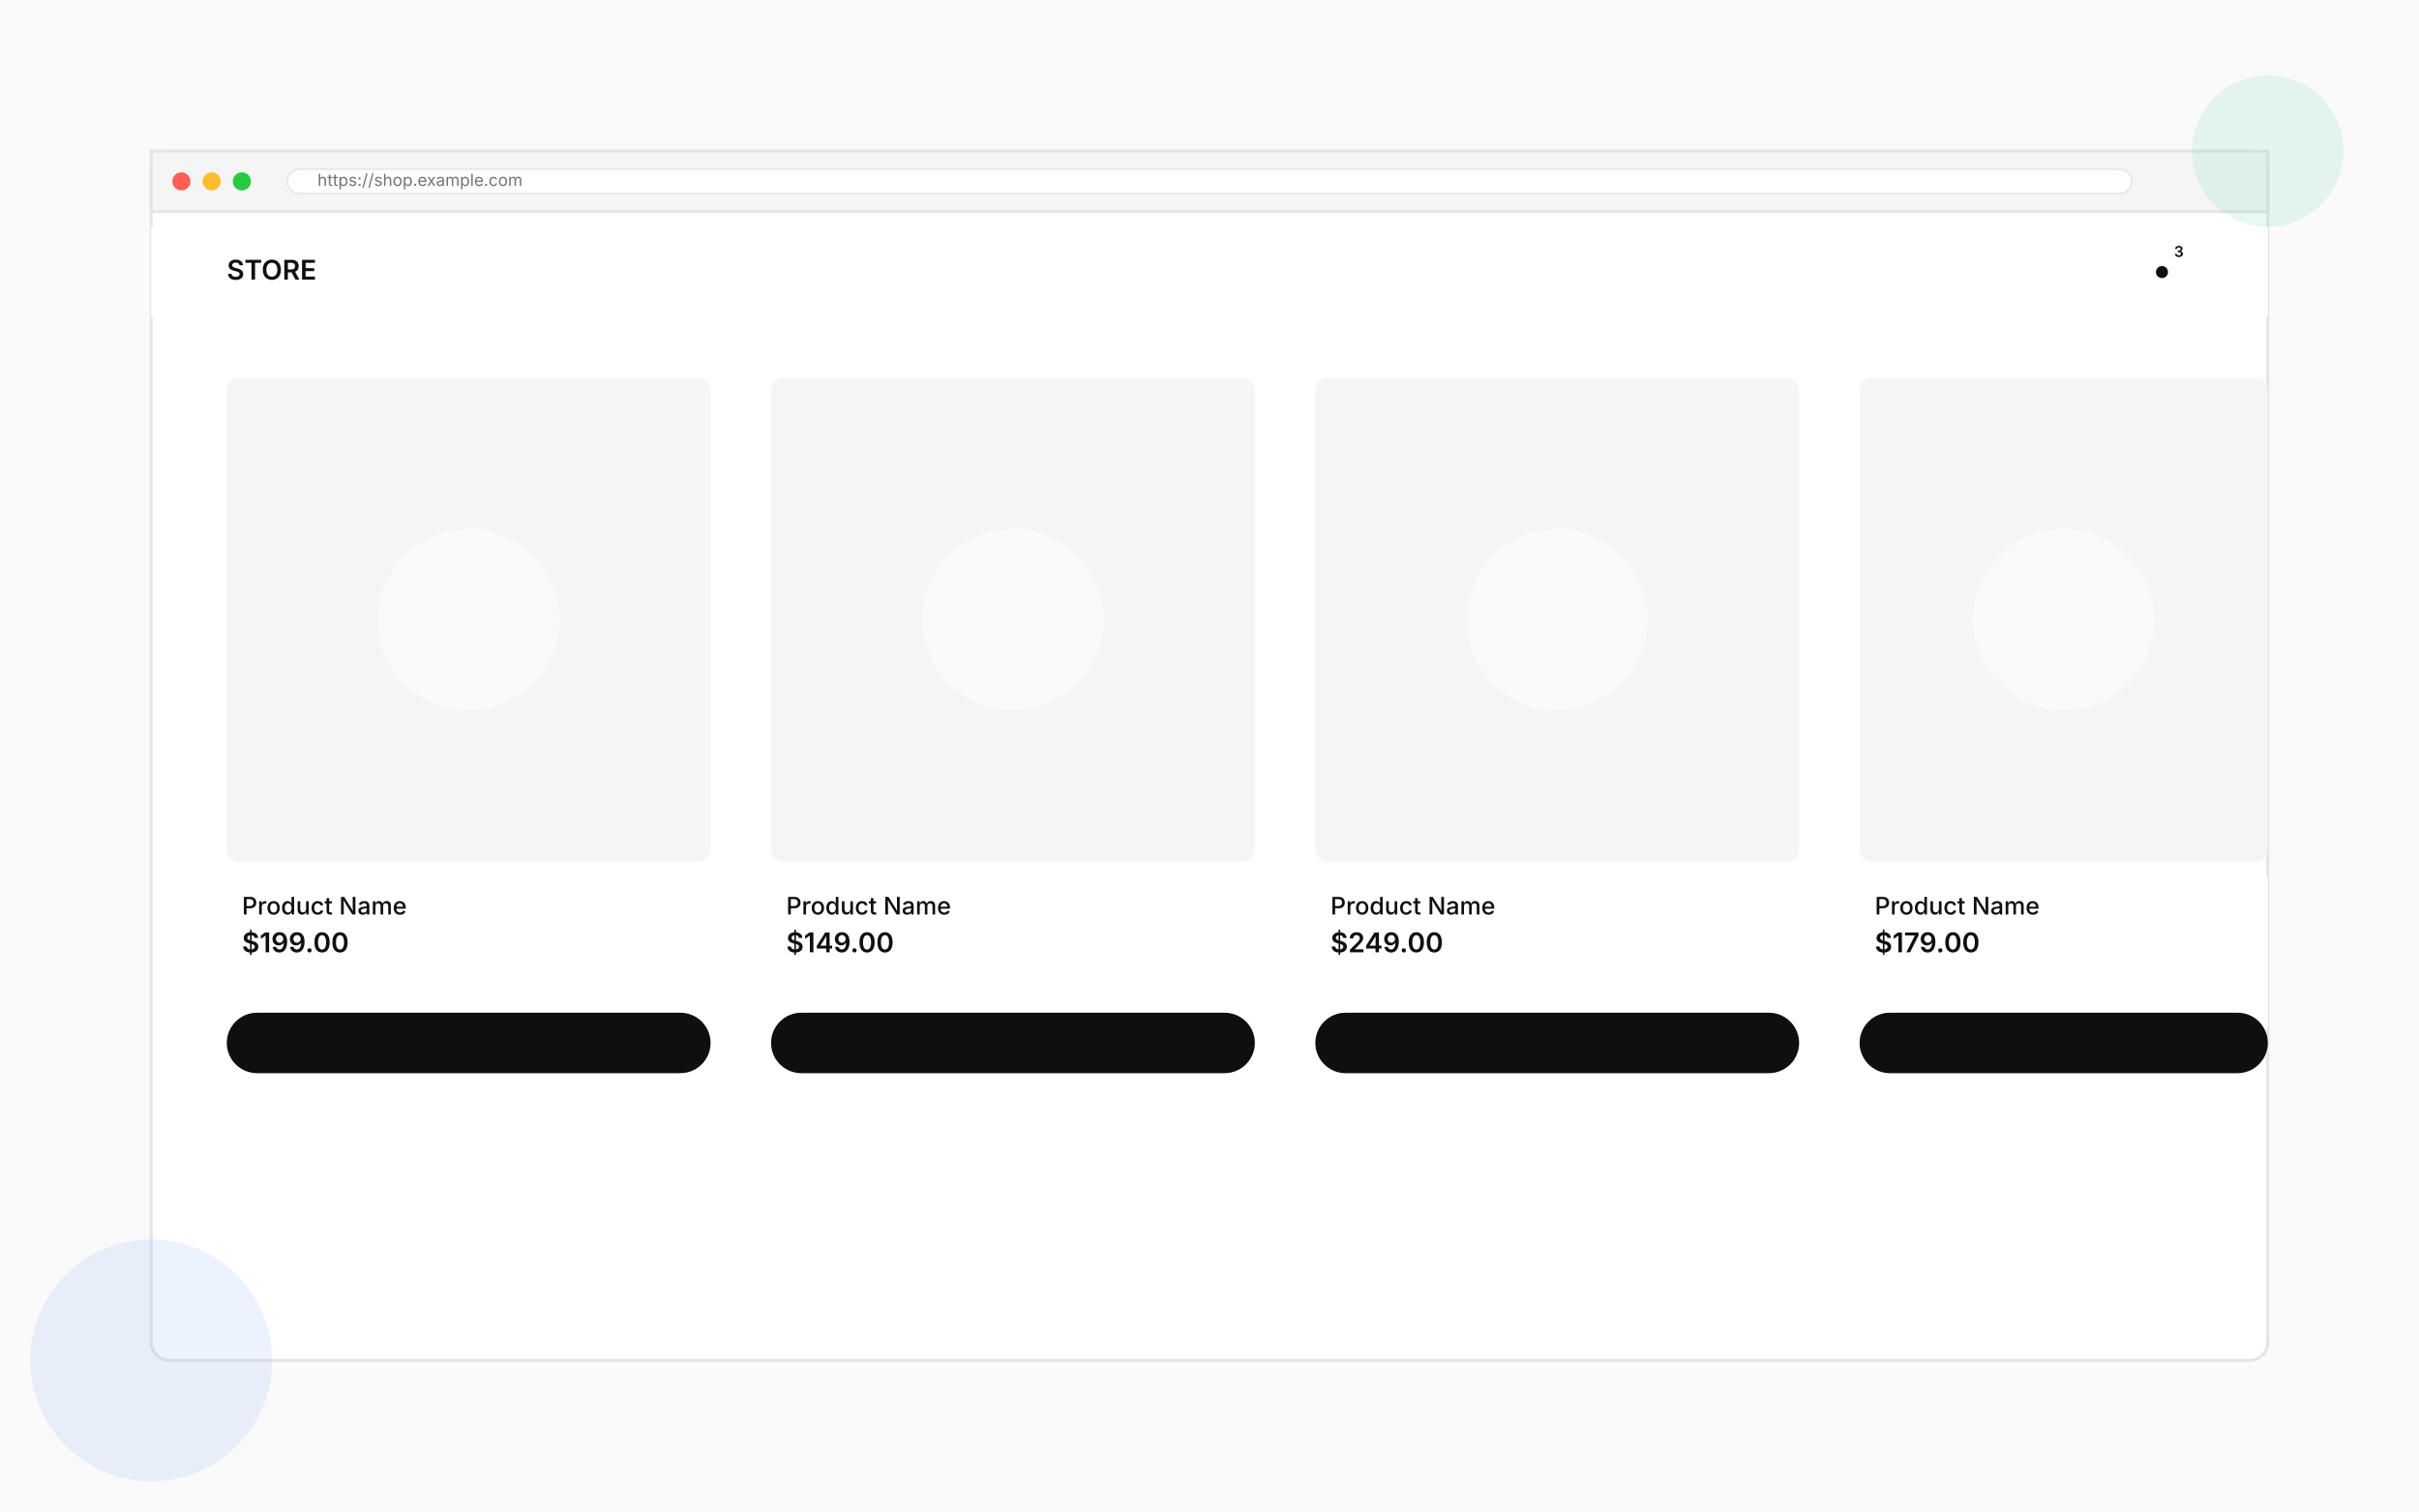
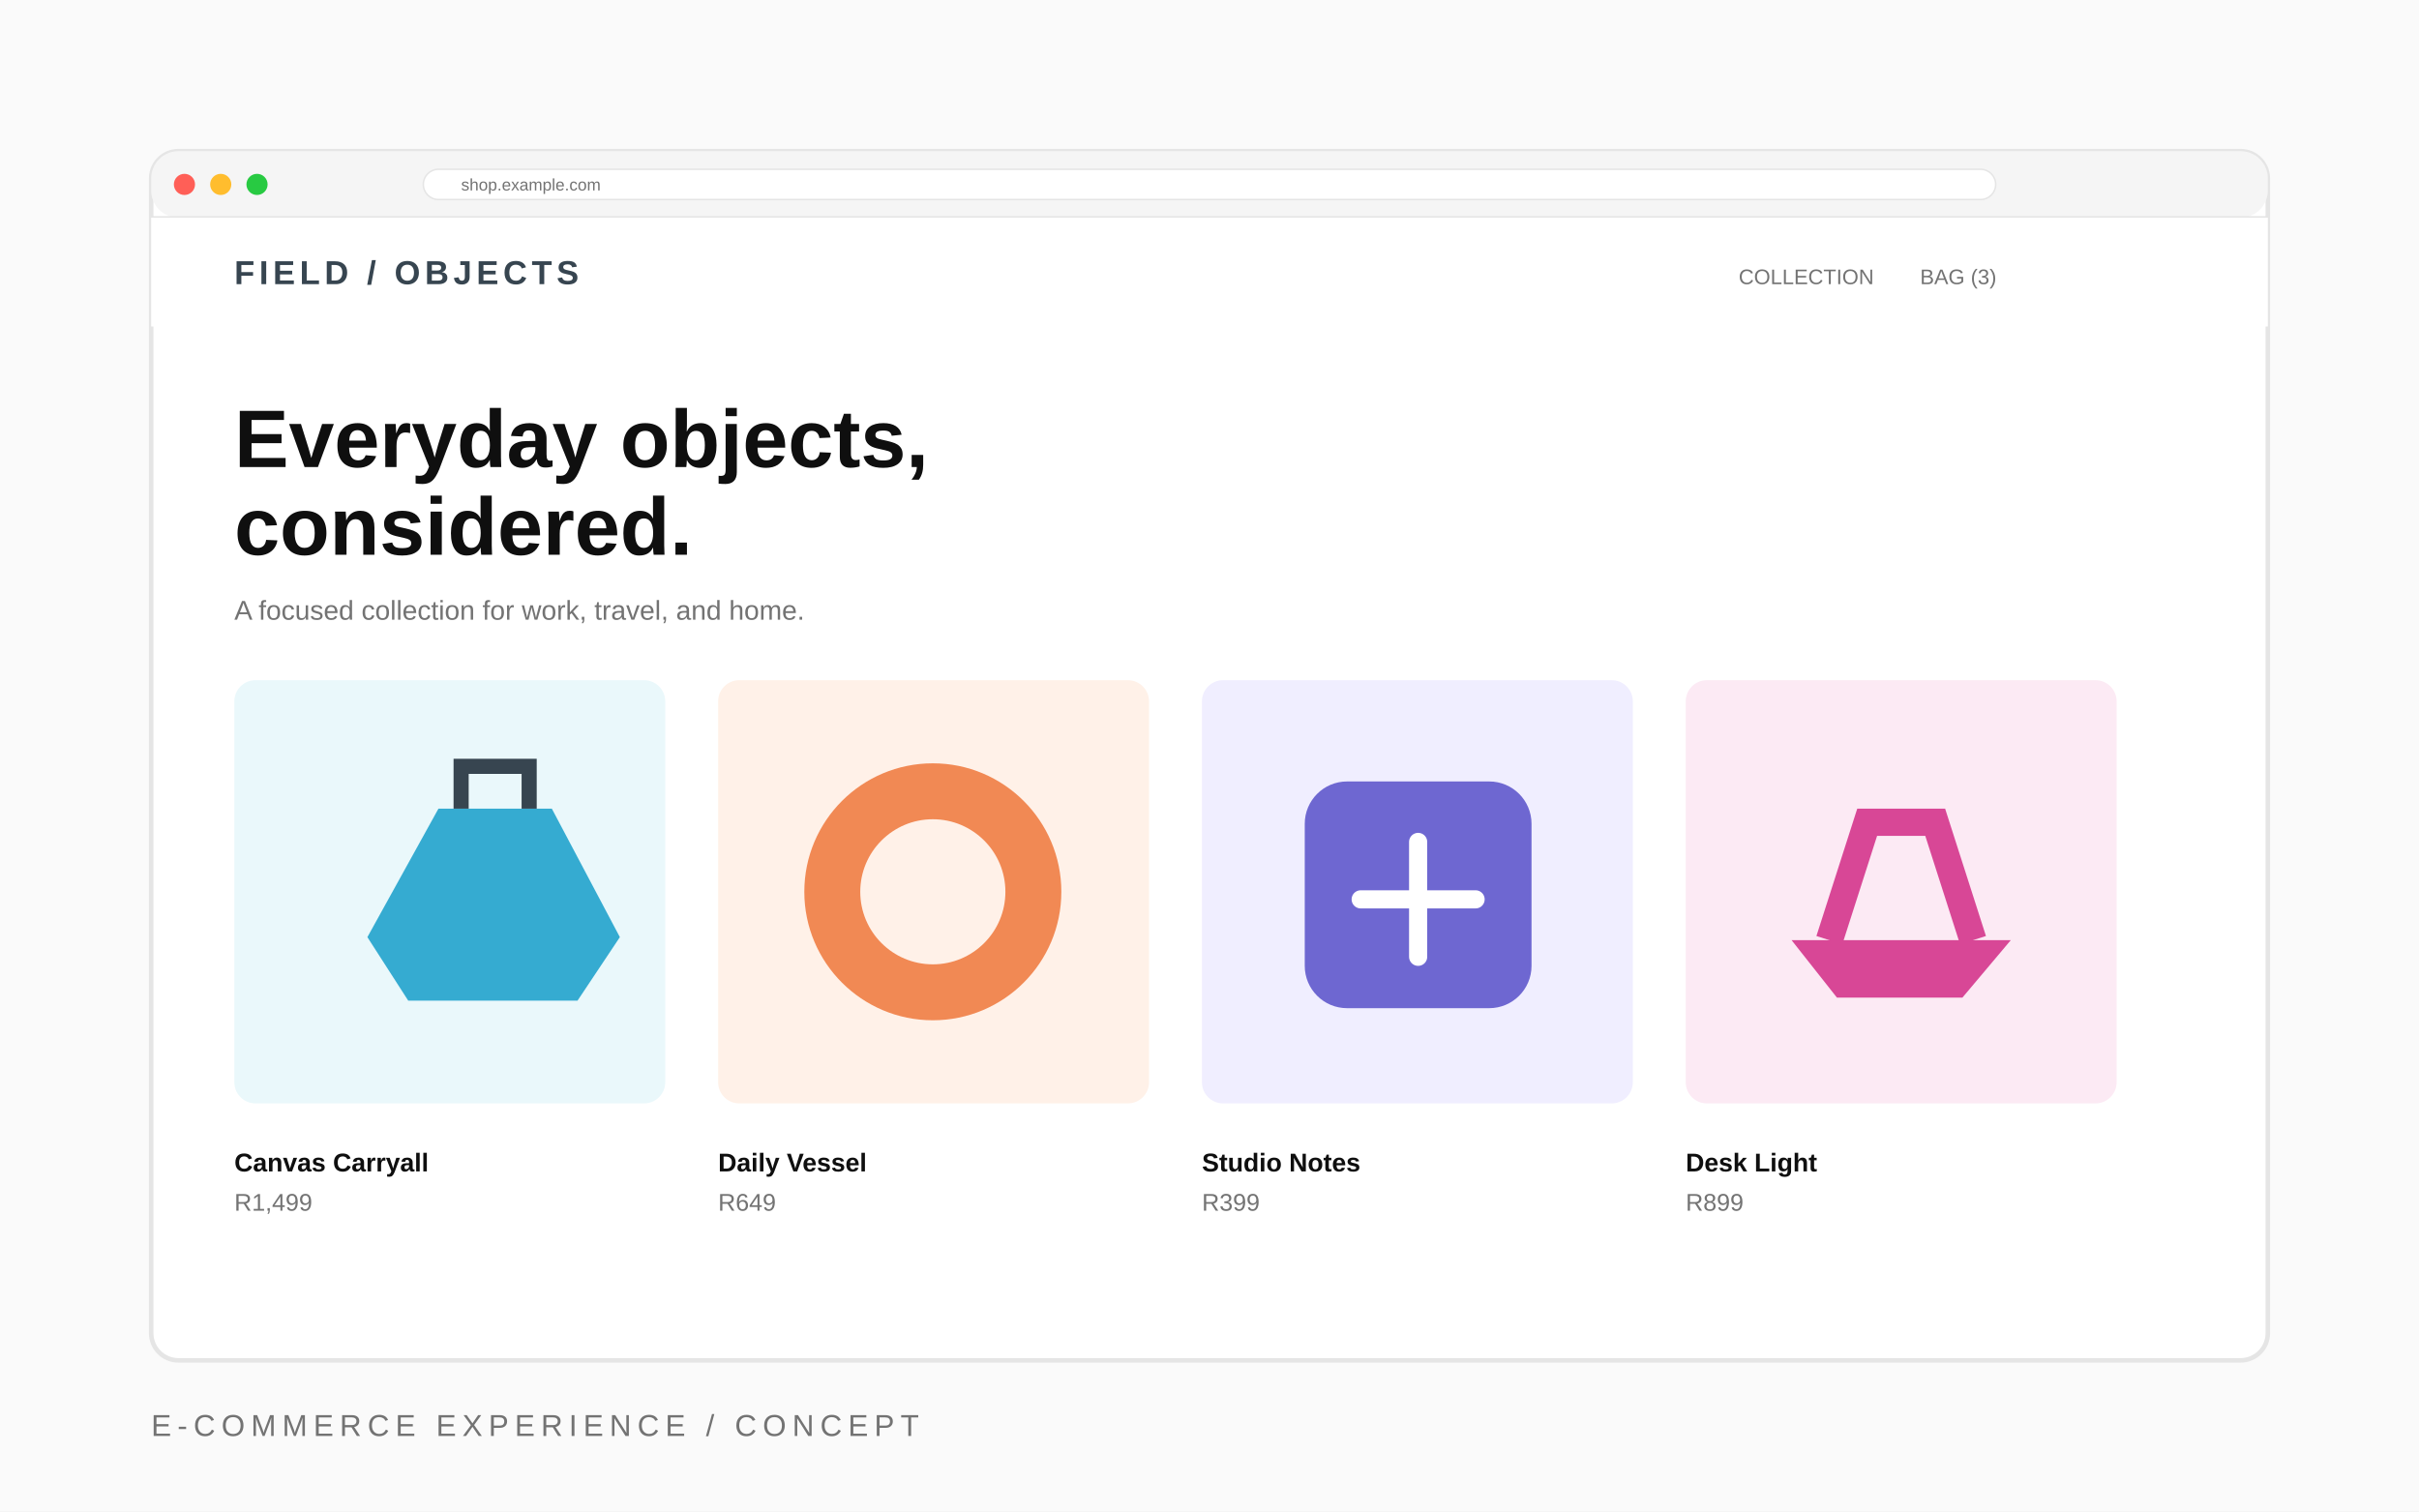
<svg xmlns="http://www.w3.org/2000/svg" viewBox="0 0 1600 1000" fill="none">
  <rect width="1600" height="1000" fill="#FAFAFA" />
-   <g transform="translate(100, 100)">
-     <rect width="1400" height="800" rx="12" fill="white" stroke="#E5E5E5" stroke-width="2" />
-     <rect width="1400" height="40" fill="#F5F5F5" stroke="#E5E5E5" stroke-width="2" />
-     <circle cx="20" cy="20" r="6" fill="#FF5F57" />
-     <circle cx="40" cy="20" r="6" fill="#FFBD2E" />
-     <circle cx="60" cy="20" r="6" fill="#28CA42" />
-     <rect x="90" y="12" width="1220" height="16" rx="8" fill="white" stroke="#E5E5E5" stroke-width="1" />
-     <text x="110" y="23" font-family="system-ui, -apple-system, sans-serif" font-size="11" fill="#737373">
-       https://shop.example.com
-     </text>
-     <g transform="translate(0, 50)">
-       <rect width="1400" height="60" fill="white" />
-       <text x="50" y="35" font-family="system-ui, -apple-system, sans-serif" font-size="18" font-weight="600" fill="#0F0F0F">
-         STORE
-       </text>
-       <g transform="translate(1320, 20)">
-         <circle cx="10" cy="10" r="4" fill="#0F0F0F" />
-         <text x="18" y="0" font-family="system-ui, -apple-system, sans-serif" font-size="10" font-weight="600" fill="#0F0F0F">
-           3
-         </text>
+   <g transform="translate(100 100)">
+     <rect width="1400" height="800" rx="18" fill="white" stroke="#E5E5E5" stroke-width="3" />
+     <rect width="1400" height="44" rx="18" fill="#F5F5F5" />
+     <path d="M0 44h1400" stroke="#E5E5E5" stroke-width="2" />
+     <circle cx="22" cy="22" r="7" fill="#FF5F57" />
+     <circle cx="46" cy="22" r="7" fill="#FFBD2E" />
+     <circle cx="70" cy="22" r="7" fill="#28CA42" />
+     <rect x="180" y="12" width="1040" height="20" rx="10" fill="white" stroke="#E5E5E5" />
+     <text x="205" y="26" font-family="Arial,sans-serif" font-size="11" fill="#737373">shop.example.com</text>
+     <rect y="44" width="1400" height="72" fill="white" />
+     <text x="55" y="88" font-family="Arial,sans-serif" font-size="22" font-weight="700" letter-spacing="3" fill="#374550">FIELD / OBJECTS</text>
+     <text x="1050" y="88" font-family="Arial,sans-serif" font-size="14" fill="#737373">COLLECTION</text>
+     <text x="1170" y="88" font-family="Arial,sans-serif" font-size="14" fill="#737373">BAG (3)</text>
+     <g transform="translate(55 155)">
+       <text x="0" y="54" font-family="Arial,sans-serif" font-size="54" font-weight="700" fill="#0F0F0F">Everyday objects,</text>
+       <text x="0" y="112" font-family="Arial,sans-serif" font-size="54" font-weight="700" fill="#0F0F0F">considered.</text>
+       <text x="0" y="155" font-family="Arial,sans-serif" font-size="18" fill="#737373">A focused collection for work, travel, and home.</text>
+     </g>
+     <g transform="translate(55 350)">
+       <g>
+         <rect width="285" height="280" rx="14" fill="#EAF8FB" />
+         <path d="M88 170 135 85l75 0 45 85-28 42H115l-27-42Z" fill="#35ABD1" />
+         <path d="M150 85v-28h45v28" stroke="#374550" stroke-width="10" fill="none" />
+         <text x="0" y="325" font-family="Arial,sans-serif" font-size="17" font-weight="700" fill="#0F0F0F">Canvas Carryall</text>
+         <text x="0" y="351" font-family="Arial,sans-serif" font-size="16" fill="#737373">R1,499</text>
      </g>
-       <g transform="translate(50, 100)">
-         <g>
-           <rect width="320" height="320" rx="8" fill="#F5F5F5" />
-           <rect y="330" width="320" height="100" fill="white" />
-           <text x="10" y="355" font-family="system-ui, -apple-system, sans-serif" font-size="16" font-weight="500" fill="#0F0F0F">
-             Product Name
-           </text>
-           <text x="10" y="380" font-family="system-ui, -apple-system, sans-serif" font-size="18" font-weight="600" fill="#0F0F0F">
-             $199.00
-           </text>
-           <circle cx="160" cy="160" r="60" fill="white" opacity="0.5" />
-         </g>
-         <g transform="translate(360, 0)">
-           <rect width="320" height="320" rx="8" fill="#F5F5F5" />
-           <rect y="330" width="320" height="100" fill="white" />
-           <text x="10" y="355" font-family="system-ui, -apple-system, sans-serif" font-size="16" font-weight="500" fill="#0F0F0F">
-             Product Name
-           </text>
-           <text x="10" y="380" font-family="system-ui, -apple-system, sans-serif" font-size="18" font-weight="600" fill="#0F0F0F">
-             $149.00
-           </text>
-           <circle cx="160" cy="160" r="60" fill="white" opacity="0.5" />
-         </g>
-         <g transform="translate(720, 0)">
-           <rect width="320" height="320" rx="8" fill="#F5F5F5" />
-           <rect y="330" width="320" height="100" fill="white" />
-           <text x="10" y="355" font-family="system-ui, -apple-system, sans-serif" font-size="16" font-weight="500" fill="#0F0F0F">
-             Product Name
-           </text>
-           <text x="10" y="380" font-family="system-ui, -apple-system, sans-serif" font-size="18" font-weight="600" fill="#0F0F0F">
-             $249.00
-           </text>
-           <circle cx="160" cy="160" r="60" fill="white" opacity="0.5" />
-         </g>
-         <g transform="translate(1080, 0)">
-           <rect width="270" height="320" rx="8" fill="#F5F5F5" />
-           <rect y="330" width="270" height="100" fill="white" />
-           <text x="10" y="355" font-family="system-ui, -apple-system, sans-serif" font-size="16" font-weight="500" fill="#0F0F0F">
-             Product Name
-           </text>
-           <text x="10" y="380" font-family="system-ui, -apple-system, sans-serif" font-size="18" font-weight="600" fill="#0F0F0F">
-             $179.00
-           </text>
-           <circle cx="135" cy="160" r="60" fill="white" opacity="0.5" />
-         </g>
+       <g transform="translate(320 0)">
+         <rect width="285" height="280" rx="14" fill="#FFF1E8" />
+         <circle cx="142" cy="140" r="85" fill="#F18954" />
+         <circle cx="142" cy="140" r="48" fill="#FFF1E8" />
+         <text x="0" y="325" font-family="Arial,sans-serif" font-size="17" font-weight="700" fill="#0F0F0F">Daily Vessel</text>
+         <text x="0" y="351" font-family="Arial,sans-serif" font-size="16" fill="#737373">R649</text>
      </g>
-       <g transform="translate(50, 520)">
-         <rect width="320" height="40" rx="20" fill="#0F0F0F" />
-         <rect x="360" width="320" height="40" rx="20" fill="#0F0F0F" />
-         <rect x="720" width="320" height="40" rx="20" fill="#0F0F0F" />
-         <rect x="1080" width="270" height="40" rx="20" fill="#0F0F0F" />
+       <g transform="translate(640 0)">
+         <rect width="285" height="280" rx="14" fill="#F0EEFF" />
+         <rect x="68" y="67" width="150" height="150" rx="28" fill="#6E67D1" />
+         <path d="M105 145h76M143 107v76" stroke="white" stroke-width="12" stroke-linecap="round" />
+         <text x="0" y="325" font-family="Arial,sans-serif" font-size="17" font-weight="700" fill="#0F0F0F">Studio Notes</text>
+         <text x="0" y="351" font-family="Arial,sans-serif" font-size="16" fill="#737373">R399</text>
+       </g>
+       <g transform="translate(960 0)">
+         <rect width="285" height="280" rx="14" fill="#FCEAF4" />
+         <path d="M70 172h145l-32 38H100l-30-38Z" fill="#D84796" />
+         <path d="m95 172 25-78h45l25 78" stroke="#D84796" stroke-width="18" fill="none" />
+         <text x="0" y="325" font-family="Arial,sans-serif" font-size="17" font-weight="700" fill="#0F0F0F">Desk Light</text>
+         <text x="0" y="351" font-family="Arial,sans-serif" font-size="16" fill="#737373">R899</text>
      </g>
    </g>
  </g>
-   <circle cx="1500" cy="100" r="50" fill="#10B981" opacity="0.1" />
-   <circle cx="100" cy="900" r="80" fill="#3B82F6" opacity="0.1" />
+   <text x="100" y="950" font-family="Arial,sans-serif" font-size="20" letter-spacing="4" fill="#737373">E-COMMERCE EXPERIENCE / CONCEPT</text>
</svg>
